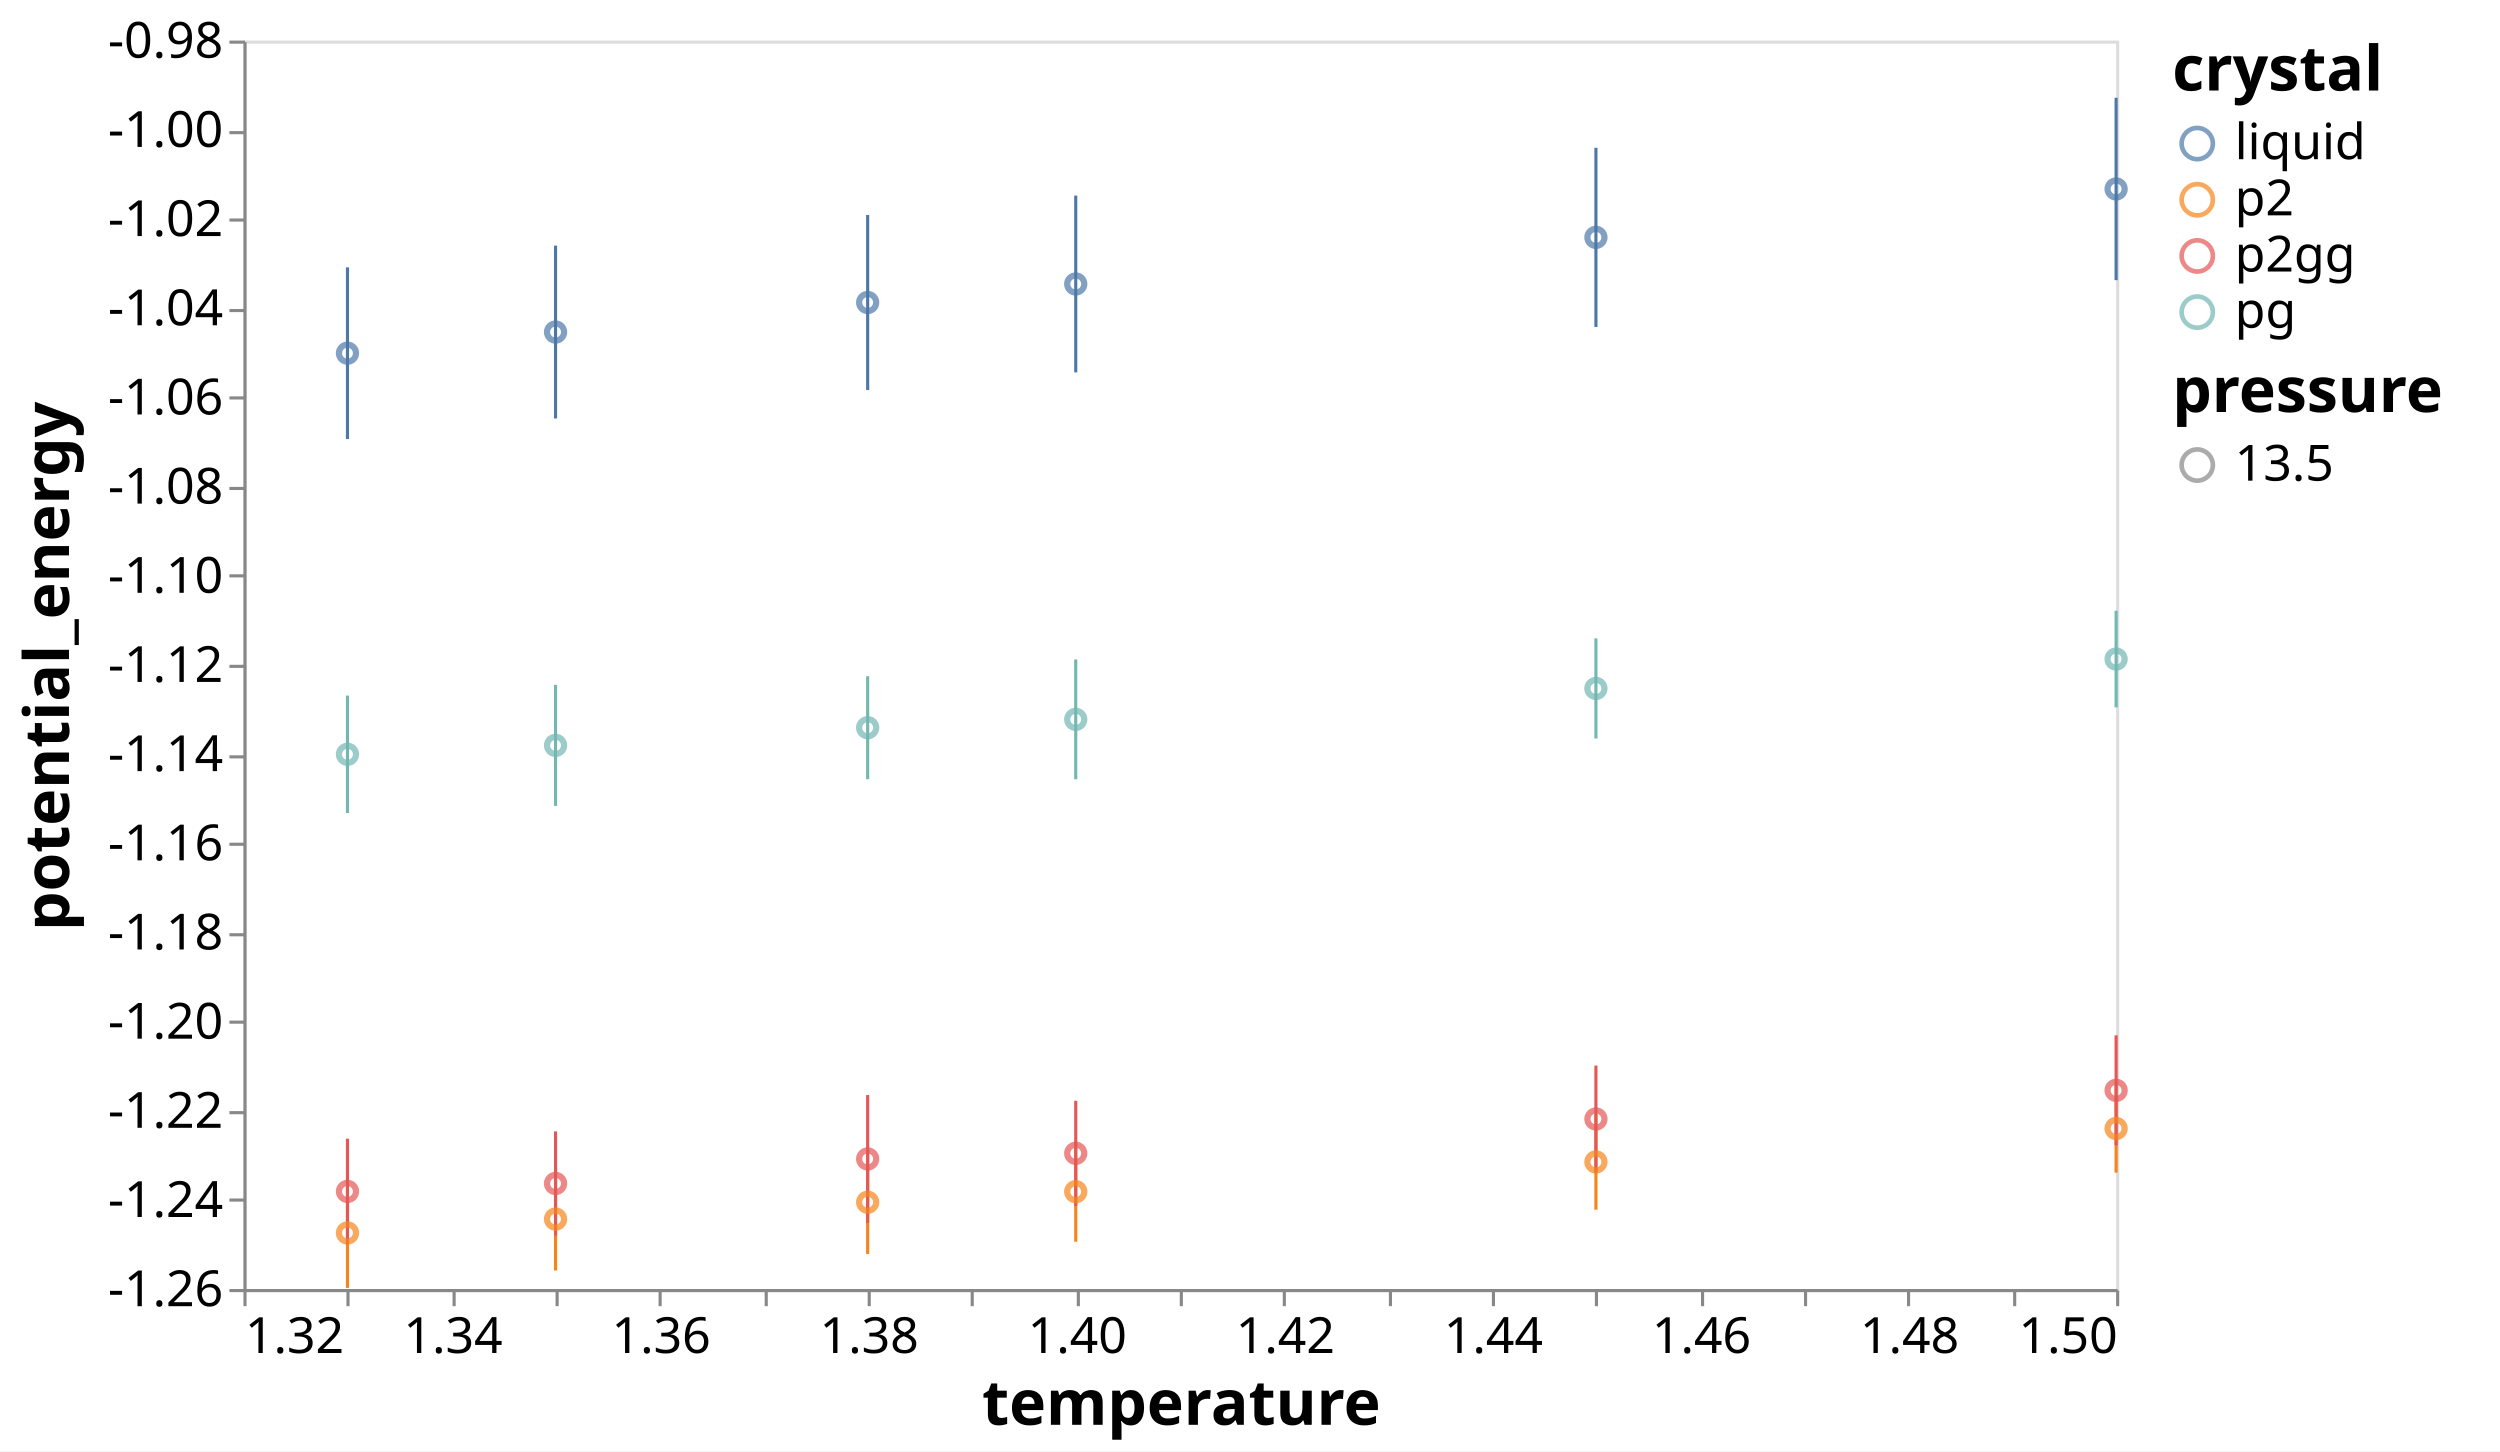
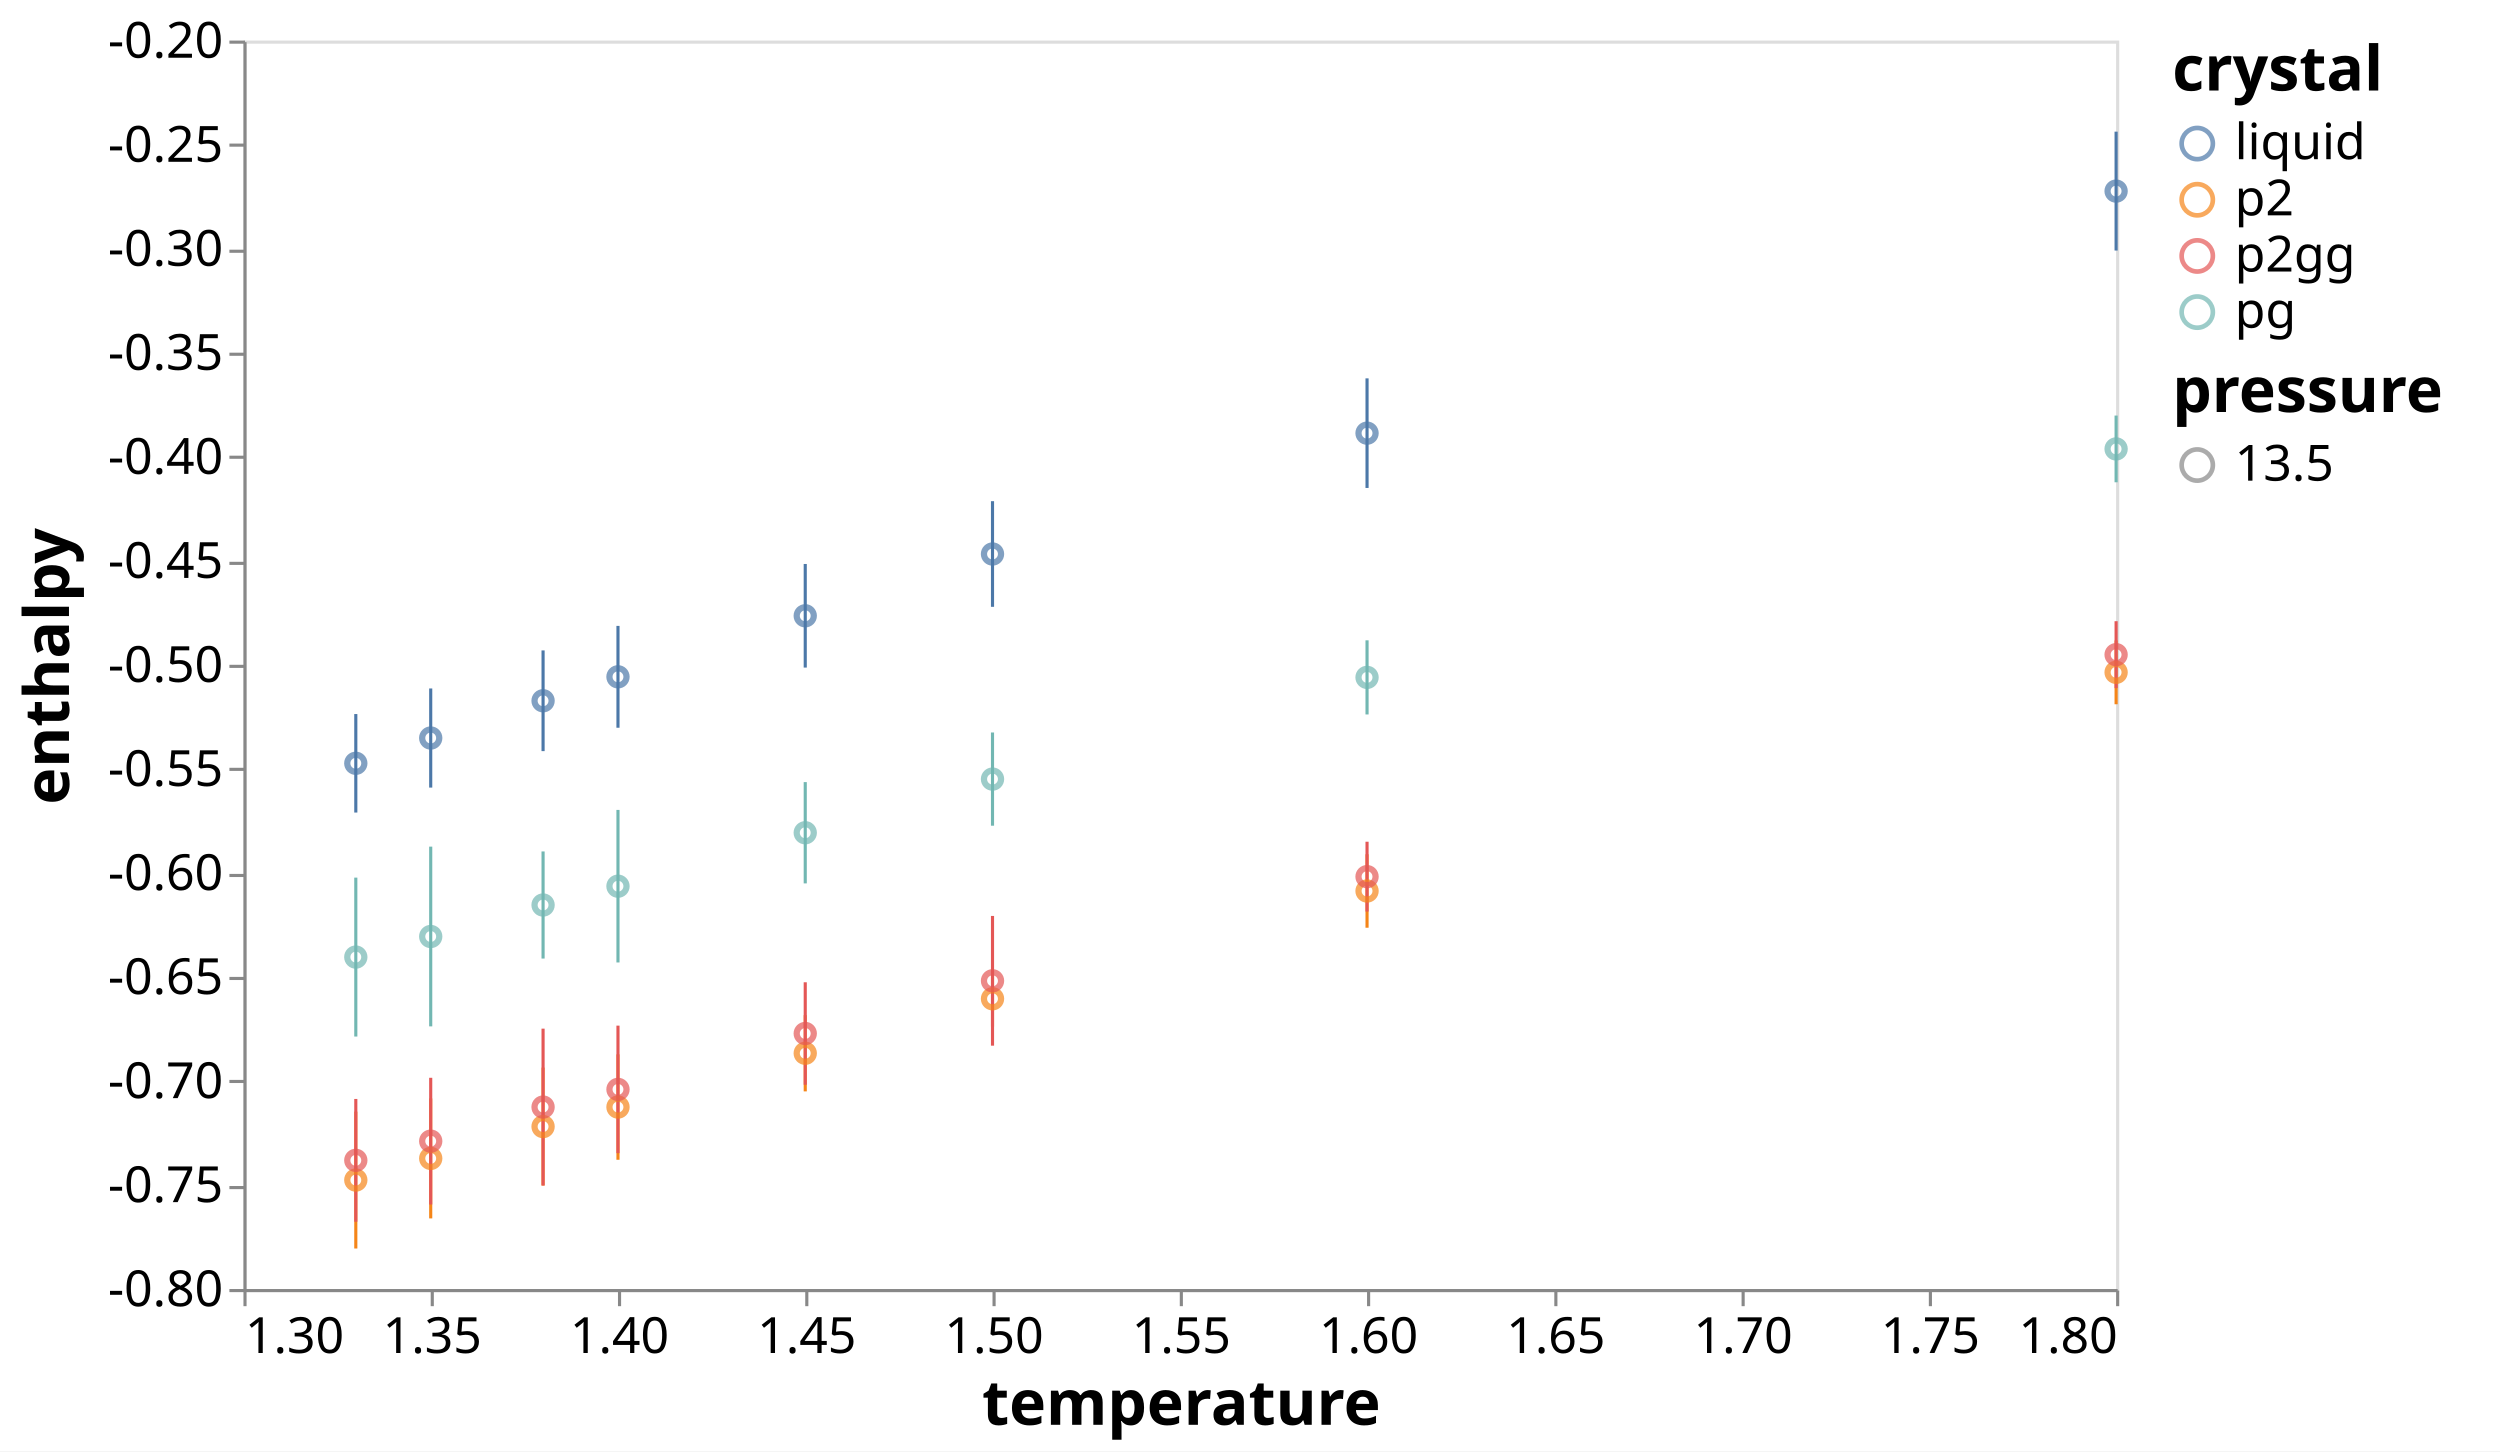
<svg xmlns="http://www.w3.org/2000/svg" class="marks" width="801" height="465" viewBox="0 0 801 465" version="1.1">
  <rect width="801" height="465" style="fill: white;" />
  <g transform="translate(78,13)">
    <g class="mark-group role-frame root">
      <g transform="translate(0,0)">
        <path class="background" d="M0.5,0.5h600v400h-600Z" style="fill: none; stroke: #ddd;" />
        <g>
          <g class="mark-rule role-mark layer_0_layer_0_marks">
-             <line transform="translate(33.33333,127.6637)" x2="0" y2="-55.006" style="fill: none; stroke: #4c78a8;" />
-             <line transform="translate(33.33333,399.6453)" x2="0" y2="-35.223" style="fill: none; stroke: #f58518;" />
-             <line transform="translate(33.33333,385.6361)" x2="0" y2="-33.8" style="fill: none; stroke: #e45756;" />
-             <line transform="translate(33.33333,247.4929)" x2="0" y2="-37.63" style="fill: none; stroke: #72b7b2;" />
-             <line transform="translate(100,121.0738)" x2="0" y2="-55.373" style="fill: none; stroke: #4c78a8;" />
-             <line transform="translate(100,394.0714)" x2="0" y2="-32.955" style="fill: none; stroke: #f58518;" />
-             <line transform="translate(100,382.8692)" x2="0" y2="-33.363" style="fill: none; stroke: #e45756;" />
-             <line transform="translate(100,245.217)" x2="0" y2="-38.791" style="fill: none; stroke: #72b7b2;" />
-             <line transform="translate(200,111.9637)" x2="0" y2="-56.088" style="fill: none; stroke: #4c78a8;" />
-             <line transform="translate(200,388.7515)" x2="0" y2="-33.113" style="fill: none; stroke: #f58518;" />
-             <line transform="translate(200,378.7923)" x2="0" y2="-40.936" style="fill: none; stroke: #e45756;" />
-             <line transform="translate(200,236.6515)" x2="0" y2="-32.998" style="fill: none; stroke: #72b7b2;" />
-             <line transform="translate(266.6667,106.3096)" x2="0" y2="-56.644" style="fill: none; stroke: #4c78a8;" />
-             <line transform="translate(266.6667,384.8343)" x2="0" y2="-32.051" style="fill: none; stroke: #f58518;" />
-             <line transform="translate(266.6667,373.3565)" x2="0" y2="-33.67" style="fill: none; stroke: #e45756;" />
-             <line transform="translate(266.6667,236.684)" x2="0" y2="-38.391" style="fill: none; stroke: #72b7b2;" />
-             <line transform="translate(433.3333,91.7593)" x2="0" y2="-57.408" style="fill: none; stroke: #4c78a8;" />
-             <line transform="translate(433.3333,374.5888)" x2="0" y2="-30.6" style="fill: none; stroke: #f58518;" />
-             <line transform="translate(433.3333,362.64)" x2="0" y2="-34.237" style="fill: none; stroke: #e45756;" />
-             <line transform="translate(433.3333,223.6154)" x2="0" y2="-32.073" style="fill: none; stroke: #72b7b2;" />
-             <line transform="translate(600,76.75695)" x2="0" y2="-58.431" style="fill: none; stroke: #4c78a8;" />
-             <line transform="translate(600,362.7114)" x2="0" y2="-28.296" style="fill: none; stroke: #f58518;" />
-             <line transform="translate(600,353.9679)" x2="0" y2="-35.243" style="fill: none; stroke: #e45756;" />
-             <line transform="translate(600,213.6422)" x2="0" y2="-30.961" style="fill: none; stroke: #72b7b2;" />
+             <line transform="translate(36,247.3388)" x2="0" y2="-31.559" style="fill: none; stroke: #4c78a8;" />
+             <line transform="translate(36,387.0224)" x2="0" y2="-43.867" style="fill: none; stroke: #f58518;" />
+             <line transform="translate(36,378.4452)" x2="0" y2="-39.34" style="fill: none; stroke: #e45756;" />
+             <line transform="translate(36,319.1063)" x2="0" y2="-50.917" style="fill: none; stroke: #72b7b2;" />
+             <line transform="translate(60,239.345)" x2="0" y2="-31.76" style="fill: none; stroke: #4c78a8;" />
+             <line transform="translate(60,377.3768)" x2="0" y2="-38.44" style="fill: none; stroke: #f58518;" />
+             <line transform="translate(60,372.9261)" x2="0" y2="-40.602" style="fill: none; stroke: #e45756;" />
+             <line transform="translate(60,315.8497)" x2="0" y2="-57.588" style="fill: none; stroke: #72b7b2;" />
+             <line transform="translate(96,227.6606)" x2="0" y2="-32.267" style="fill: none; stroke: #4c78a8;" />
+             <line transform="translate(96,366.8542)" x2="0" y2="-37.799" style="fill: none; stroke: #f58518;" />
+             <line transform="translate(96,366.8305)" x2="0" y2="-50.251" style="fill: none; stroke: #e45756;" />
+             <line transform="translate(96,294.1209)" x2="0" y2="-34.316" style="fill: none; stroke: #72b7b2;" />
+             <line transform="translate(120,220.1701)" x2="0" y2="-32.634" style="fill: none; stroke: #4c78a8;" />
+             <line transform="translate(120,358.59)" x2="0" y2="-33.775" style="fill: none; stroke: #f58518;" />
+             <line transform="translate(120,356.4762)" x2="0" y2="-40.863" style="fill: none; stroke: #e45756;" />
+             <line transform="translate(120,295.3756)" x2="0" y2="-48.878" style="fill: none; stroke: #72b7b2;" />
+             <line transform="translate(180,200.8931)" x2="0" y2="-33.195" style="fill: none; stroke: #4c78a8;" />
+             <line transform="translate(180,336.6798)" x2="0" y2="-24.43" style="fill: none; stroke: #f58518;" />
+             <line transform="translate(180,334.5498)" x2="0" y2="-32.828" style="fill: none; stroke: #e45756;" />
+             <line transform="translate(180,270.039)" x2="0" y2="-32.454" style="fill: none; stroke: #72b7b2;" />
+             <line transform="translate(240,181.4269)" x2="0" y2="-33.849" style="fill: none; stroke: #4c78a8;" />
+             <line transform="translate(240,315.9351)" x2="0" y2="-17.859" style="fill: none; stroke: #f58518;" />
+             <line transform="translate(240,322.0327)" x2="0" y2="-41.565" style="fill: none; stroke: #e45756;" />
+             <line transform="translate(240,251.5546)" x2="0" y2="-29.866" style="fill: none; stroke: #72b7b2;" />
+             <line transform="translate(360,143.344)" x2="0" y2="-35.118" style="fill: none; stroke: #4c78a8;" />
+             <line transform="translate(360,284.2459)" x2="0" y2="-23.535" style="fill: none; stroke: #f58518;" />
+             <line transform="translate(360,279.0607)" x2="0" y2="-22.372" style="fill: none; stroke: #e45756;" />
+             <line transform="translate(360,215.9102)" x2="0" y2="-23.753" style="fill: none; stroke: #72b7b2;" />
+             <line transform="translate(600,67.27417)" x2="0" y2="-38.091" style="fill: none; stroke: #4c78a8;" />
+             <line transform="translate(600,212.6421)" x2="0" y2="-20.449" style="fill: none; stroke: #f58518;" />
+             <line transform="translate(600,207.4778)" x2="0" y2="-21.445" style="fill: none; stroke: #e45756;" />
+             <line transform="translate(600,141.5233)" x2="0" y2="-21.377" style="fill: none; stroke: #72b7b2;" />
          </g>
          <g class="mark-symbol role-mark layer_1_marks">
-             <path transform="translate(33.33333,100.1608)" d="M2.739,0A2.739,2.739,0,1,1,-2.739,0A2.739,2.739,0,1,1,2.739,0" style="fill: none; stroke: #4c78a8; stroke-width: 2; opacity: 0.7;" />
-             <path transform="translate(33.33333,382.0341)" d="M2.739,0A2.739,2.739,0,1,1,-2.739,0A2.739,2.739,0,1,1,2.739,0" style="fill: none; stroke: #f58518; stroke-width: 2; opacity: 0.7;" />
-             <path transform="translate(33.33333,368.7359)" d="M2.739,0A2.739,2.739,0,1,1,-2.739,0A2.739,2.739,0,1,1,2.739,0" style="fill: none; stroke: #e45756; stroke-width: 2; opacity: 0.7;" />
-             <path transform="translate(33.33333,228.6778)" d="M2.739,0A2.739,2.739,0,1,1,-2.739,0A2.739,2.739,0,1,1,2.739,0" style="fill: none; stroke: #72b7b2; stroke-width: 2; opacity: 0.7;" />
-             <path transform="translate(100,93.38725)" d="M2.739,0A2.739,2.739,0,1,1,-2.739,0A2.739,2.739,0,1,1,2.739,0" style="fill: none; stroke: #4c78a8; stroke-width: 2; opacity: 0.7;" />
-             <path transform="translate(100,377.5939)" d="M2.739,0A2.739,2.739,0,1,1,-2.739,0A2.739,2.739,0,1,1,2.739,0" style="fill: none; stroke: #f58518; stroke-width: 2; opacity: 0.7;" />
-             <path transform="translate(100,366.188)" d="M2.739,0A2.739,2.739,0,1,1,-2.739,0A2.739,2.739,0,1,1,2.739,0" style="fill: none; stroke: #e45756; stroke-width: 2; opacity: 0.7;" />
-             <path transform="translate(100,225.8216)" d="M2.739,0A2.739,2.739,0,1,1,-2.739,0A2.739,2.739,0,1,1,2.739,0" style="fill: none; stroke: #72b7b2; stroke-width: 2; opacity: 0.7;" />
-             <path transform="translate(200,83.91977)" d="M2.739,0A2.739,2.739,0,1,1,-2.739,0A2.739,2.739,0,1,1,2.739,0" style="fill: none; stroke: #4c78a8; stroke-width: 2; opacity: 0.7;" />
-             <path transform="translate(200,372.1952)" d="M2.739,0A2.739,2.739,0,1,1,-2.739,0A2.739,2.739,0,1,1,2.739,0" style="fill: none; stroke: #f58518; stroke-width: 2; opacity: 0.7;" />
-             <path transform="translate(200,358.3245)" d="M2.739,0A2.739,2.739,0,1,1,-2.739,0A2.739,2.739,0,1,1,2.739,0" style="fill: none; stroke: #e45756; stroke-width: 2; opacity: 0.7;" />
-             <path transform="translate(200,220.1527)" d="M2.739,0A2.739,2.739,0,1,1,-2.739,0A2.739,2.739,0,1,1,2.739,0" style="fill: none; stroke: #72b7b2; stroke-width: 2; opacity: 0.7;" />
-             <path transform="translate(266.6667,77.98745)" d="M2.739,0A2.739,2.739,0,1,1,-2.739,0A2.739,2.739,0,1,1,2.739,0" style="fill: none; stroke: #4c78a8; stroke-width: 2; opacity: 0.7;" />
-             <path transform="translate(266.6667,368.8089)" d="M2.739,0A2.739,2.739,0,1,1,-2.739,0A2.739,2.739,0,1,1,2.739,0" style="fill: none; stroke: #f58518; stroke-width: 2; opacity: 0.7;" />
-             <path transform="translate(266.6667,356.5215)" d="M2.739,0A2.739,2.739,0,1,1,-2.739,0A2.739,2.739,0,1,1,2.739,0" style="fill: none; stroke: #e45756; stroke-width: 2; opacity: 0.7;" />
-             <path transform="translate(266.6667,217.4883)" d="M2.739,0A2.739,2.739,0,1,1,-2.739,0A2.739,2.739,0,1,1,2.739,0" style="fill: none; stroke: #72b7b2; stroke-width: 2; opacity: 0.7;" />
-             <path transform="translate(433.3333,63.05519)" d="M2.739,0A2.739,2.739,0,1,1,-2.739,0A2.739,2.739,0,1,1,2.739,0" style="fill: none; stroke: #4c78a8; stroke-width: 2; opacity: 0.7;" />
-             <path transform="translate(433.3333,359.2887)" d="M2.739,0A2.739,2.739,0,1,1,-2.739,0A2.739,2.739,0,1,1,2.739,0" style="fill: none; stroke: #f58518; stroke-width: 2; opacity: 0.7;" />
-             <path transform="translate(433.3333,345.5216)" d="M2.739,0A2.739,2.739,0,1,1,-2.739,0A2.739,2.739,0,1,1,2.739,0" style="fill: none; stroke: #e45756; stroke-width: 2; opacity: 0.7;" />
-             <path transform="translate(433.3333,207.5787)" d="M2.739,0A2.739,2.739,0,1,1,-2.739,0A2.739,2.739,0,1,1,2.739,0" style="fill: none; stroke: #72b7b2; stroke-width: 2; opacity: 0.7;" />
-             <path transform="translate(600,47.54124)" d="M2.739,0A2.739,2.739,0,1,1,-2.739,0A2.739,2.739,0,1,1,2.739,0" style="fill: none; stroke: #4c78a8; stroke-width: 2; opacity: 0.7;" />
-             <path transform="translate(600,348.5633)" d="M2.739,0A2.739,2.739,0,1,1,-2.739,0A2.739,2.739,0,1,1,2.739,0" style="fill: none; stroke: #f58518; stroke-width: 2; opacity: 0.7;" />
-             <path transform="translate(600,336.3464)" d="M2.739,0A2.739,2.739,0,1,1,-2.739,0A2.739,2.739,0,1,1,2.739,0" style="fill: none; stroke: #e45756; stroke-width: 2; opacity: 0.7;" />
-             <path transform="translate(600,198.1615)" d="M2.739,0A2.739,2.739,0,1,1,-2.739,0A2.739,2.739,0,1,1,2.739,0" style="fill: none; stroke: #72b7b2; stroke-width: 2; opacity: 0.7;" />
+             <path transform="translate(36,231.5595)" d="M2.739,0A2.739,2.739,0,1,1,-2.739,0A2.739,2.739,0,1,1,2.739,0" style="fill: none; stroke: #4c78a8; stroke-width: 2; opacity: 0.7;" />
+             <path transform="translate(36,365.089)" d="M2.739,0A2.739,2.739,0,1,1,-2.739,0A2.739,2.739,0,1,1,2.739,0" style="fill: none; stroke: #f58518; stroke-width: 2; opacity: 0.7;" />
+             <path transform="translate(36,358.775)" d="M2.739,0A2.739,2.739,0,1,1,-2.739,0A2.739,2.739,0,1,1,2.739,0" style="fill: none; stroke: #e45756; stroke-width: 2; opacity: 0.7;" />
+             <path transform="translate(36,293.648)" d="M2.739,0A2.739,2.739,0,1,1,-2.739,0A2.739,2.739,0,1,1,2.739,0" style="fill: none; stroke: #72b7b2; stroke-width: 2; opacity: 0.7;" />
+             <path transform="translate(60,223.465)" d="M2.739,0A2.739,2.739,0,1,1,-2.739,0A2.739,2.739,0,1,1,2.739,0" style="fill: none; stroke: #4c78a8; stroke-width: 2; opacity: 0.7;" />
+             <path transform="translate(60,358.157)" d="M2.739,0A2.739,2.739,0,1,1,-2.739,0A2.739,2.739,0,1,1,2.739,0" style="fill: none; stroke: #f58518; stroke-width: 2; opacity: 0.7;" />
+             <path transform="translate(60,352.625)" d="M2.739,0A2.739,2.739,0,1,1,-2.739,0A2.739,2.739,0,1,1,2.739,0" style="fill: none; stroke: #e45756; stroke-width: 2; opacity: 0.7;" />
+             <path transform="translate(60,287.0556)" d="M2.739,0A2.739,2.739,0,1,1,-2.739,0A2.739,2.739,0,1,1,2.739,0" style="fill: none; stroke: #72b7b2; stroke-width: 2; opacity: 0.7;" />
+             <path transform="translate(96,211.527)" d="M2.739,0A2.739,2.739,0,1,1,-2.739,0A2.739,2.739,0,1,1,2.739,0" style="fill: none; stroke: #4c78a8; stroke-width: 2; opacity: 0.7;" />
+             <path transform="translate(96,347.9549)" d="M2.739,0A2.739,2.739,0,1,1,-2.739,0A2.739,2.739,0,1,1,2.739,0" style="fill: none; stroke: #f58518; stroke-width: 2; opacity: 0.7;" />
+             <path transform="translate(96,341.705)" d="M2.739,0A2.739,2.739,0,1,1,-2.739,0A2.739,2.739,0,1,1,2.739,0" style="fill: none; stroke: #e45756; stroke-width: 2; opacity: 0.7;" />
+             <path transform="translate(96,276.963)" d="M2.739,0A2.739,2.739,0,1,1,-2.739,0A2.739,2.739,0,1,1,2.739,0" style="fill: none; stroke: #72b7b2; stroke-width: 2; opacity: 0.7;" />
+             <path transform="translate(120,203.8531)" d="M2.739,0A2.739,2.739,0,1,1,-2.739,0A2.739,2.739,0,1,1,2.739,0" style="fill: none; stroke: #4c78a8; stroke-width: 2; opacity: 0.7;" />
+             <path transform="translate(120,341.7024)" d="M2.739,0A2.739,2.739,0,1,1,-2.739,0A2.739,2.739,0,1,1,2.739,0" style="fill: none; stroke: #f58518; stroke-width: 2; opacity: 0.7;" />
+             <path transform="translate(120,336.0447)" d="M2.739,0A2.739,2.739,0,1,1,-2.739,0A2.739,2.739,0,1,1,2.739,0" style="fill: none; stroke: #e45756; stroke-width: 2; opacity: 0.7;" />
+             <path transform="translate(120,270.9366)" d="M2.739,0A2.739,2.739,0,1,1,-2.739,0A2.739,2.739,0,1,1,2.739,0" style="fill: none; stroke: #72b7b2; stroke-width: 2; opacity: 0.7;" />
+             <path transform="translate(180,184.2955)" d="M2.739,0A2.739,2.739,0,1,1,-2.739,0A2.739,2.739,0,1,1,2.739,0" style="fill: none; stroke: #4c78a8; stroke-width: 2; opacity: 0.7;" />
+             <path transform="translate(180,324.4647)" d="M2.739,0A2.739,2.739,0,1,1,-2.739,0A2.739,2.739,0,1,1,2.739,0" style="fill: none; stroke: #f58518; stroke-width: 2; opacity: 0.7;" />
+             <path transform="translate(180,318.1356)" d="M2.739,0A2.739,2.739,0,1,1,-2.739,0A2.739,2.739,0,1,1,2.739,0" style="fill: none; stroke: #e45756; stroke-width: 2; opacity: 0.7;" />
+             <path transform="translate(180,253.8121)" d="M2.739,0A2.739,2.739,0,1,1,-2.739,0A2.739,2.739,0,1,1,2.739,0" style="fill: none; stroke: #72b7b2; stroke-width: 2; opacity: 0.7;" />
+             <path transform="translate(240,164.5024)" d="M2.739,0A2.739,2.739,0,1,1,-2.739,0A2.739,2.739,0,1,1,2.739,0" style="fill: none; stroke: #4c78a8; stroke-width: 2; opacity: 0.7;" />
+             <path transform="translate(240,307.0054)" d="M2.739,0A2.739,2.739,0,1,1,-2.739,0A2.739,2.739,0,1,1,2.739,0" style="fill: none; stroke: #f58518; stroke-width: 2; opacity: 0.7;" />
+             <path transform="translate(240,301.2503)" d="M2.739,0A2.739,2.739,0,1,1,-2.739,0A2.739,2.739,0,1,1,2.739,0" style="fill: none; stroke: #e45756; stroke-width: 2; opacity: 0.7;" />
+             <path transform="translate(240,236.6217)" d="M2.739,0A2.739,2.739,0,1,1,-2.739,0A2.739,2.739,0,1,1,2.739,0" style="fill: none; stroke: #72b7b2; stroke-width: 2; opacity: 0.7;" />
+             <path transform="translate(360,125.7851)" d="M2.739,0A2.739,2.739,0,1,1,-2.739,0A2.739,2.739,0,1,1,2.739,0" style="fill: none; stroke: #4c78a8; stroke-width: 2; opacity: 0.7;" />
+             <path transform="translate(360,272.4781)" d="M2.739,0A2.739,2.739,0,1,1,-2.739,0A2.739,2.739,0,1,1,2.739,0" style="fill: none; stroke: #f58518; stroke-width: 2; opacity: 0.7;" />
+             <path transform="translate(360,267.8748)" d="M2.739,0A2.739,2.739,0,1,1,-2.739,0A2.739,2.739,0,1,1,2.739,0" style="fill: none; stroke: #e45756; stroke-width: 2; opacity: 0.7;" />
+             <path transform="translate(360,204.0336)" d="M2.739,0A2.739,2.739,0,1,1,-2.739,0A2.739,2.739,0,1,1,2.739,0" style="fill: none; stroke: #72b7b2; stroke-width: 2; opacity: 0.7;" />
+             <path transform="translate(600,48.22881)" d="M2.739,0A2.739,2.739,0,1,1,-2.739,0A2.739,2.739,0,1,1,2.739,0" style="fill: none; stroke: #4c78a8; stroke-width: 2; opacity: 0.7;" />
+             <path transform="translate(600,202.4176)" d="M2.739,0A2.739,2.739,0,1,1,-2.739,0A2.739,2.739,0,1,1,2.739,0" style="fill: none; stroke: #f58518; stroke-width: 2; opacity: 0.7;" />
+             <path transform="translate(600,196.7554)" d="M2.739,0A2.739,2.739,0,1,1,-2.739,0A2.739,2.739,0,1,1,2.739,0" style="fill: none; stroke: #e45756; stroke-width: 2; opacity: 0.7;" />
+             <path transform="translate(600,130.8348)" d="M2.739,0A2.739,2.739,0,1,1,-2.739,0A2.739,2.739,0,1,1,2.739,0" style="fill: none; stroke: #72b7b2; stroke-width: 2; opacity: 0.7;" />
          </g>
          <g class="mark-group role-legend">
            <g transform="translate(618,0)">
              <path class="background" d="M0,0h77v95h-77Z" style="pointer-events: none; fill: none;" />
              <g>
                <g class="mark-group role-legend-entry">
                  <g transform="translate(0,25)">
                    <path class="background" d="M0,0h0v0h0Z" style="pointer-events: none; fill: none;" />
                    <g>
                      <g class="mark-group role-scope">
                        <g transform="translate(0,0)">
                          <path class="background" d="M0,0h63.783v16h-63.783Z" style="pointer-events: none; fill: none; opacity: 1;" />
                          <g>
                            <g class="mark-symbol role-legend-symbol" style="pointer-events: none;">
                              <path transform="translate(8,8)" d="M5,0A5,5,0,1,1,-5,0A5,5,0,1,1,5,0" style="fill: none; stroke: #4c78a8; stroke-width: 1.5; opacity: 0.7;" />
                            </g>
                            <g class="mark-text role-legend-label" style="pointer-events: none;">
                              <text text-anchor="start" transform="translate(20,13)" style="font-family: sans-serif; font-size: 16px; fill: #000; opacity: 1;">liquid</text>
                            </g>
                          </g>
                          <path class="foreground" d="" style="pointer-events: none; display: none; fill: none;" />
                        </g>
                        <g transform="translate(0,18)">
                          <path class="background" d="M0,0h63.783v16h-63.783Z" style="pointer-events: none; fill: none; opacity: 1;" />
                          <g>
                            <g class="mark-symbol role-legend-symbol" style="pointer-events: none;">
                              <path transform="translate(8,8)" d="M5,0A5,5,0,1,1,-5,0A5,5,0,1,1,5,0" style="fill: none; stroke: #f58518; stroke-width: 1.5; opacity: 0.7;" />
                            </g>
                            <g class="mark-text role-legend-label" style="pointer-events: none;">
                              <text text-anchor="start" transform="translate(20,13)" style="font-family: sans-serif; font-size: 16px; fill: #000; opacity: 1;">p2</text>
                            </g>
                          </g>
                          <path class="foreground" d="" style="pointer-events: none; display: none; fill: none;" />
                        </g>
                        <g transform="translate(0,36)">
                          <path class="background" d="M0,0h63.783v16h-63.783Z" style="pointer-events: none; fill: none; opacity: 1;" />
                          <g>
                            <g class="mark-symbol role-legend-symbol" style="pointer-events: none;">
                              <path transform="translate(8,8)" d="M5,0A5,5,0,1,1,-5,0A5,5,0,1,1,5,0" style="fill: none; stroke: #e45756; stroke-width: 1.5; opacity: 0.7;" />
                            </g>
                            <g class="mark-text role-legend-label" style="pointer-events: none;">
                              <text text-anchor="start" transform="translate(20,13)" style="font-family: sans-serif; font-size: 16px; fill: #000; opacity: 1;">p2gg</text>
                            </g>
                          </g>
                          <path class="foreground" d="" style="pointer-events: none; display: none; fill: none;" />
                        </g>
                        <g transform="translate(0,54)">
                          <path class="background" d="M0,0h63.783v16h-63.783Z" style="pointer-events: none; fill: none; opacity: 1;" />
                          <g>
                            <g class="mark-symbol role-legend-symbol" style="pointer-events: none;">
                              <path transform="translate(8,8)" d="M5,0A5,5,0,1,1,-5,0A5,5,0,1,1,5,0" style="fill: none; stroke: #72b7b2; stroke-width: 1.5; opacity: 0.7;" />
                            </g>
                            <g class="mark-text role-legend-label" style="pointer-events: none;">
                              <text text-anchor="start" transform="translate(20,13)" style="font-family: sans-serif; font-size: 16px; fill: #000; opacity: 1;">pg</text>
                            </g>
                          </g>
                          <path class="foreground" d="" style="pointer-events: none; display: none; fill: none;" />
                        </g>
                      </g>
                    </g>
                    <path class="foreground" d="" style="pointer-events: none; display: none; fill: none;" />
                  </g>
                </g>
                <g class="mark-text role-legend-title" style="pointer-events: none;">
                  <text text-anchor="start" transform="translate(0,16)" style="font-family: sans-serif; font-size: 20px; font-weight: bold; fill: #000; opacity: 1;">crystal</text>
                </g>
              </g>
              <path class="foreground" d="" style="pointer-events: none; display: none; fill: none;" />
            </g>
          </g>
          <g class="mark-group role-legend">
            <g transform="translate(618,103)">
              <path class="background" d="M0,0h100v41h-100Z" style="pointer-events: none; fill: none;" />
              <g>
                <g class="mark-group role-legend-entry">
                  <g transform="translate(0,25)">
                    <path class="background" d="M0,0h0v0h0Z" style="pointer-events: none; fill: none;" />
                    <g>
                      <g class="mark-group role-scope">
                        <g transform="translate(0,0)">
                          <path class="background" d="M0,0h55.633v16h-55.633Z" style="pointer-events: none; fill: none; opacity: 1;" />
                          <g>
                            <g class="mark-symbol role-legend-symbol" style="pointer-events: none;">
                              <path transform="translate(8,8)" d="M5,0A5,5,0,1,1,-5,0A5,5,0,1,1,5,0" style="fill: none; stroke: #888; stroke-width: 1.5; opacity: 0.7;" />
                            </g>
                            <g class="mark-text role-legend-label" style="pointer-events: none;">
                              <text text-anchor="start" transform="translate(20,13)" style="font-family: sans-serif; font-size: 16px; fill: #000; opacity: 1;">13.5</text>
                            </g>
                          </g>
                          <path class="foreground" d="" style="pointer-events: none; display: none; fill: none;" />
                        </g>
                      </g>
                    </g>
                    <path class="foreground" d="" style="pointer-events: none; display: none; fill: none;" />
                  </g>
                </g>
                <g class="mark-text role-legend-title" style="pointer-events: none;">
                  <text text-anchor="start" transform="translate(0,16)" style="font-family: sans-serif; font-size: 20px; font-weight: bold; fill: #000; opacity: 1;">pressure</text>
                </g>
              </g>
              <path class="foreground" d="" style="pointer-events: none; display: none; fill: none;" />
            </g>
          </g>
          <g class="mark-group role-axis">
            <g transform="translate(0.5,400.5)">
              <path class="background" d="M0,0h0v0h0Z" style="pointer-events: none; fill: none;" />
              <g>
                <g class="mark-rule role-axis-tick" style="pointer-events: none;">
                  <line transform="translate(0,0)" x2="0" y2="5" style="fill: none; stroke: #888; stroke-width: 1; opacity: 1;" />
-                   <line transform="translate(33,0)" x2="0" y2="5" style="fill: none; stroke: #888; stroke-width: 1; opacity: 1;" />
-                   <line transform="translate(67,0)" x2="0" y2="5" style="fill: none; stroke: #888; stroke-width: 1; opacity: 1;" />
-                   <line transform="translate(100,0)" x2="0" y2="5" style="fill: none; stroke: #888; stroke-width: 1; opacity: 1;" />
-                   <line transform="translate(133,0)" x2="0" y2="5" style="fill: none; stroke: #888; stroke-width: 1; opacity: 1;" />
-                   <line transform="translate(167,0)" x2="0" y2="5" style="fill: none; stroke: #888; stroke-width: 1; opacity: 1;" />
-                   <line transform="translate(200,0)" x2="0" y2="5" style="fill: none; stroke: #888; stroke-width: 1; opacity: 1;" />
-                   <line transform="translate(233,0)" x2="0" y2="5" style="fill: none; stroke: #888; stroke-width: 1; opacity: 1;" />
-                   <line transform="translate(267,0)" x2="0" y2="5" style="fill: none; stroke: #888; stroke-width: 1; opacity: 1;" />
+                   <line transform="translate(60,0)" x2="0" y2="5" style="fill: none; stroke: #888; stroke-width: 1; opacity: 1;" />
+                   <line transform="translate(120,0)" x2="0" y2="5" style="fill: none; stroke: #888; stroke-width: 1; opacity: 1;" />
+                   <line transform="translate(180,0)" x2="0" y2="5" style="fill: none; stroke: #888; stroke-width: 1; opacity: 1;" />
+                   <line transform="translate(240,0)" x2="0" y2="5" style="fill: none; stroke: #888; stroke-width: 1; opacity: 1;" />
                  <line transform="translate(300,0)" x2="0" y2="5" style="fill: none; stroke: #888; stroke-width: 1; opacity: 1;" />
-                   <line transform="translate(333,0)" x2="0" y2="5" style="fill: none; stroke: #888; stroke-width: 1; opacity: 1;" />
-                   <line transform="translate(367,0)" x2="0" y2="5" style="fill: none; stroke: #888; stroke-width: 1; opacity: 1;" />
-                   <line transform="translate(400,0)" x2="0" y2="5" style="fill: none; stroke: #888; stroke-width: 1; opacity: 1;" />
-                   <line transform="translate(433,0)" x2="0" y2="5" style="fill: none; stroke: #888; stroke-width: 1; opacity: 1;" />
-                   <line transform="translate(467,0)" x2="0" y2="5" style="fill: none; stroke: #888; stroke-width: 1; opacity: 1;" />
-                   <line transform="translate(500,0)" x2="0" y2="5" style="fill: none; stroke: #888; stroke-width: 1; opacity: 1;" />
-                   <line transform="translate(533,0)" x2="0" y2="5" style="fill: none; stroke: #888; stroke-width: 1; opacity: 1;" />
-                   <line transform="translate(567,0)" x2="0" y2="5" style="fill: none; stroke: #888; stroke-width: 1; opacity: 1;" />
+                   <line transform="translate(360,0)" x2="0" y2="5" style="fill: none; stroke: #888; stroke-width: 1; opacity: 1;" />
+                   <line transform="translate(420,0)" x2="0" y2="5" style="fill: none; stroke: #888; stroke-width: 1; opacity: 1;" />
+                   <line transform="translate(480,0)" x2="0" y2="5" style="fill: none; stroke: #888; stroke-width: 1; opacity: 1;" />
+                   <line transform="translate(540,0)" x2="0" y2="5" style="fill: none; stroke: #888; stroke-width: 1; opacity: 1;" />
                  <line transform="translate(600,0)" x2="0" y2="5" style="fill: none; stroke: #888; stroke-width: 1; opacity: 1;" />
                </g>
                <g class="mark-text role-axis-label" style="pointer-events: none;">
-                   <text text-anchor="start" transform="translate(0,20)" style="font-family: sans-serif; font-size: 16px; fill: #000; opacity: 1;">1.32</text>
-                   <text text-anchor="middle" transform="translate(33.33333,20)" style="font-family: sans-serif; font-size: 16px; fill: #000; opacity: 0;">1.33</text>
-                   <text text-anchor="middle" transform="translate(66.66667,20)" style="font-family: sans-serif; font-size: 16px; fill: #000; opacity: 1;">1.34</text>
-                   <text text-anchor="middle" transform="translate(100,20)" style="font-family: sans-serif; font-size: 16px; fill: #000; opacity: 0;">1.35</text>
-                   <text text-anchor="middle" transform="translate(133.3333,20)" style="font-family: sans-serif; font-size: 16px; fill: #000; opacity: 1;">1.36</text>
-                   <text text-anchor="middle" transform="translate(166.6667,20)" style="font-family: sans-serif; font-size: 16px; fill: #000; opacity: 0;">1.37</text>
-                   <text text-anchor="middle" transform="translate(200,20)" style="font-family: sans-serif; font-size: 16px; fill: #000; opacity: 1;">1.38</text>
-                   <text text-anchor="middle" transform="translate(233.3333,20)" style="font-family: sans-serif; font-size: 16px; fill: #000; opacity: 0;">1.39</text>
-                   <text text-anchor="middle" transform="translate(266.6667,20)" style="font-family: sans-serif; font-size: 16px; fill: #000; opacity: 1;">1.40</text>
-                   <text text-anchor="middle" transform="translate(300,20)" style="font-family: sans-serif; font-size: 16px; fill: #000; opacity: 0;">1.41</text>
-                   <text text-anchor="middle" transform="translate(333.3333,20)" style="font-family: sans-serif; font-size: 16px; fill: #000; opacity: 1;">1.42</text>
-                   <text text-anchor="middle" transform="translate(366.6667,20)" style="font-family: sans-serif; font-size: 16px; fill: #000; opacity: 0;">1.43</text>
-                   <text text-anchor="middle" transform="translate(400,20)" style="font-family: sans-serif; font-size: 16px; fill: #000; opacity: 1;">1.44</text>
-                   <text text-anchor="middle" transform="translate(433.3333,20)" style="font-family: sans-serif; font-size: 16px; fill: #000; opacity: 0;">1.45</text>
-                   <text text-anchor="middle" transform="translate(466.6667,20)" style="font-family: sans-serif; font-size: 16px; fill: #000; opacity: 1;">1.46</text>
-                   <text text-anchor="middle" transform="translate(500,20)" style="font-family: sans-serif; font-size: 16px; fill: #000; opacity: 0;">1.47</text>
-                   <text text-anchor="middle" transform="translate(533.3333,20)" style="font-family: sans-serif; font-size: 16px; fill: #000; opacity: 1;">1.48</text>
-                   <text text-anchor="middle" transform="translate(566.6667,20)" style="font-family: sans-serif; font-size: 16px; fill: #000; opacity: 0;">1.49</text>
-                   <text text-anchor="end" transform="translate(600,20)" style="font-family: sans-serif; font-size: 16px; fill: #000; opacity: 1;">1.50</text>
+                   <text text-anchor="start" transform="translate(0,20)" style="font-family: sans-serif; font-size: 16px; fill: #000; opacity: 1;">1.30</text>
+                   <text text-anchor="middle" transform="translate(60,20)" style="font-family: sans-serif; font-size: 16px; fill: #000; opacity: 1;">1.35</text>
+                   <text text-anchor="middle" transform="translate(120,20)" style="font-family: sans-serif; font-size: 16px; fill: #000; opacity: 1;">1.40</text>
+                   <text text-anchor="middle" transform="translate(180,20)" style="font-family: sans-serif; font-size: 16px; fill: #000; opacity: 1;">1.45</text>
+                   <text text-anchor="middle" transform="translate(240,20)" style="font-family: sans-serif; font-size: 16px; fill: #000; opacity: 1;">1.50</text>
+                   <text text-anchor="middle" transform="translate(300,20)" style="font-family: sans-serif; font-size: 16px; fill: #000; opacity: 1;">1.55</text>
+                   <text text-anchor="middle" transform="translate(360,20)" style="font-family: sans-serif; font-size: 16px; fill: #000; opacity: 1;">1.60</text>
+                   <text text-anchor="middle" transform="translate(420,20)" style="font-family: sans-serif; font-size: 16px; fill: #000; opacity: 1;">1.65</text>
+                   <text text-anchor="middle" transform="translate(480,20)" style="font-family: sans-serif; font-size: 16px; fill: #000; opacity: 1;">1.70</text>
+                   <text text-anchor="middle" transform="translate(540,20)" style="font-family: sans-serif; font-size: 16px; fill: #000; opacity: 1;">1.75</text>
+                   <text text-anchor="end" transform="translate(600,20)" style="font-family: sans-serif; font-size: 16px; fill: #000; opacity: 1;">1.80</text>
                </g>
                <g class="mark-rule role-axis-domain" style="pointer-events: none;">
                  <line transform="translate(0,0)" x2="600" y2="0" style="fill: none; stroke: #888; stroke-width: 1; opacity: 1;" />
                </g>
                <g class="mark-text role-axis-title" style="pointer-events: none;">
                  <text text-anchor="middle" transform="translate(300,43)" style="font-family: sans-serif; font-size: 20px; font-weight: bold; fill: #000; opacity: 1;">temperature</text>
                </g>
              </g>
              <path class="foreground" d="" style="pointer-events: none; display: none; fill: none;" />
            </g>
          </g>
          <g class="mark-group role-axis">
            <g transform="translate(0.5,0.5)">
              <path class="background" d="M0,0h0v0h0Z" style="pointer-events: none; fill: none;" />
              <g>
                <g class="mark-rule role-axis-tick" style="pointer-events: none;">
                  <line transform="translate(0,400)" x2="-5" y2="0" style="fill: none; stroke: #888; stroke-width: 1; opacity: 1;" />
-                   <line transform="translate(0,371)" x2="-5" y2="0" style="fill: none; stroke: #888; stroke-width: 1; opacity: 1;" />
-                   <line transform="translate(0,343)" x2="-5" y2="0" style="fill: none; stroke: #888; stroke-width: 1; opacity: 1;" />
-                   <line transform="translate(0,314)" x2="-5" y2="0" style="fill: none; stroke: #888; stroke-width: 1; opacity: 1;" />
-                   <line transform="translate(0,286)" x2="-5" y2="0" style="fill: none; stroke: #888; stroke-width: 1; opacity: 1;" />
-                   <line transform="translate(0,257)" x2="-5" y2="0" style="fill: none; stroke: #888; stroke-width: 1; opacity: 1;" />
-                   <line transform="translate(0,229)" x2="-5" y2="0" style="fill: none; stroke: #888; stroke-width: 1; opacity: 1;" />
+                   <line transform="translate(0,367)" x2="-5" y2="0" style="fill: none; stroke: #888; stroke-width: 1; opacity: 1;" />
+                   <line transform="translate(0,333)" x2="-5" y2="0" style="fill: none; stroke: #888; stroke-width: 1; opacity: 1;" />
+                   <line transform="translate(0,300)" x2="-5" y2="0" style="fill: none; stroke: #888; stroke-width: 1; opacity: 1;" />
+                   <line transform="translate(0,267)" x2="-5" y2="0" style="fill: none; stroke: #888; stroke-width: 1; opacity: 1;" />
+                   <line transform="translate(0,233)" x2="-5" y2="0" style="fill: none; stroke: #888; stroke-width: 1; opacity: 1;" />
                  <line transform="translate(0,200)" x2="-5" y2="0" style="fill: none; stroke: #888; stroke-width: 1; opacity: 1;" />
-                   <line transform="translate(0,171)" x2="-5" y2="0" style="fill: none; stroke: #888; stroke-width: 1; opacity: 1;" />
-                   <line transform="translate(0,143)" x2="-5" y2="0" style="fill: none; stroke: #888; stroke-width: 1; opacity: 1;" />
-                   <line transform="translate(0,114)" x2="-5" y2="0" style="fill: none; stroke: #888; stroke-width: 1; opacity: 1;" />
-                   <line transform="translate(0,86)" x2="-5" y2="0" style="fill: none; stroke: #888; stroke-width: 1; opacity: 1;" />
-                   <line transform="translate(0,57)" x2="-5" y2="0" style="fill: none; stroke: #888; stroke-width: 1; opacity: 1;" />
-                   <line transform="translate(0,29)" x2="-5" y2="0" style="fill: none; stroke: #888; stroke-width: 1; opacity: 1;" />
+                   <line transform="translate(0,167)" x2="-5" y2="0" style="fill: none; stroke: #888; stroke-width: 1; opacity: 1;" />
+                   <line transform="translate(0,133)" x2="-5" y2="0" style="fill: none; stroke: #888; stroke-width: 1; opacity: 1;" />
+                   <line transform="translate(0,100)" x2="-5" y2="0" style="fill: none; stroke: #888; stroke-width: 1; opacity: 1;" />
+                   <line transform="translate(0,67)" x2="-5" y2="0" style="fill: none; stroke: #888; stroke-width: 1; opacity: 1;" />
+                   <line transform="translate(0,33)" x2="-5" y2="0" style="fill: none; stroke: #888; stroke-width: 1; opacity: 1;" />
                  <line transform="translate(0,0)" x2="-5" y2="0" style="fill: none; stroke: #888; stroke-width: 1; opacity: 1;" />
                </g>
                <g class="mark-text role-axis-label" style="pointer-events: none;">
-                   <text text-anchor="end" transform="translate(-7,405)" style="font-family: sans-serif; font-size: 16px; fill: #000; opacity: 1;">-1.26</text>
-                   <text text-anchor="end" transform="translate(-7,376.4286)" style="font-family: sans-serif; font-size: 16px; fill: #000; opacity: 1;">-1.24</text>
-                   <text text-anchor="end" transform="translate(-7,347.8571)" style="font-family: sans-serif; font-size: 16px; fill: #000; opacity: 1;">-1.22</text>
-                   <text text-anchor="end" transform="translate(-7,319.2857)" style="font-family: sans-serif; font-size: 16px; fill: #000; opacity: 1;">-1.20</text>
-                   <text text-anchor="end" transform="translate(-7,290.7143)" style="font-family: sans-serif; font-size: 16px; fill: #000; opacity: 1;">-1.18</text>
-                   <text text-anchor="end" transform="translate(-7,262.1429)" style="font-family: sans-serif; font-size: 16px; fill: #000; opacity: 1;">-1.16</text>
-                   <text text-anchor="end" transform="translate(-7,233.5714)" style="font-family: sans-serif; font-size: 16px; fill: #000; opacity: 1;">-1.14</text>
-                   <text text-anchor="end" transform="translate(-7,205)" style="font-family: sans-serif; font-size: 16px; fill: #000; opacity: 1;">-1.12</text>
-                   <text text-anchor="end" transform="translate(-7,176.4286)" style="font-family: sans-serif; font-size: 16px; fill: #000; opacity: 1;">-1.10</text>
-                   <text text-anchor="end" transform="translate(-7,147.8571)" style="font-family: sans-serif; font-size: 16px; fill: #000; opacity: 1;">-1.08</text>
-                   <text text-anchor="end" transform="translate(-7,119.2857)" style="font-family: sans-serif; font-size: 16px; fill: #000; opacity: 1;">-1.06</text>
-                   <text text-anchor="end" transform="translate(-7,90.71429)" style="font-family: sans-serif; font-size: 16px; fill: #000; opacity: 1;">-1.04</text>
-                   <text text-anchor="end" transform="translate(-7,62.14286)" style="font-family: sans-serif; font-size: 16px; fill: #000; opacity: 1;">-1.02</text>
-                   <text text-anchor="end" transform="translate(-7,33.57143)" style="font-family: sans-serif; font-size: 16px; fill: #000; opacity: 1;">-1.00</text>
-                   <text text-anchor="end" transform="translate(-7,5)" style="font-family: sans-serif; font-size: 16px; fill: #000; opacity: 1;">-0.98</text>
+                   <text text-anchor="end" transform="translate(-7,405)" style="font-family: sans-serif; font-size: 16px; fill: #000; opacity: 1;">-0.80</text>
+                   <text text-anchor="end" transform="translate(-7,371.6667)" style="font-family: sans-serif; font-size: 16px; fill: #000; opacity: 1;">-0.75</text>
+                   <text text-anchor="end" transform="translate(-7,338.3333)" style="font-family: sans-serif; font-size: 16px; fill: #000; opacity: 1;">-0.70</text>
+                   <text text-anchor="end" transform="translate(-7,305)" style="font-family: sans-serif; font-size: 16px; fill: #000; opacity: 1;">-0.65</text>
+                   <text text-anchor="end" transform="translate(-7,271.6667)" style="font-family: sans-serif; font-size: 16px; fill: #000; opacity: 1;">-0.60</text>
+                   <text text-anchor="end" transform="translate(-7,238.3333)" style="font-family: sans-serif; font-size: 16px; fill: #000; opacity: 1;">-0.55</text>
+                   <text text-anchor="end" transform="translate(-7,205)" style="font-family: sans-serif; font-size: 16px; fill: #000; opacity: 1;">-0.50</text>
+                   <text text-anchor="end" transform="translate(-7,171.6667)" style="font-family: sans-serif; font-size: 16px; fill: #000; opacity: 1;">-0.45</text>
+                   <text text-anchor="end" transform="translate(-7,138.3333)" style="font-family: sans-serif; font-size: 16px; fill: #000; opacity: 1;">-0.40</text>
+                   <text text-anchor="end" transform="translate(-7,105)" style="font-family: sans-serif; font-size: 16px; fill: #000; opacity: 1;">-0.35</text>
+                   <text text-anchor="end" transform="translate(-7,71.66667)" style="font-family: sans-serif; font-size: 16px; fill: #000; opacity: 1;">-0.30</text>
+                   <text text-anchor="end" transform="translate(-7,38.33333)" style="font-family: sans-serif; font-size: 16px; fill: #000; opacity: 1;">-0.25</text>
+                   <text text-anchor="end" transform="translate(-7,5)" style="font-family: sans-serif; font-size: 16px; fill: #000; opacity: 1;">-0.20</text>
                </g>
                <g class="mark-rule role-axis-domain" style="pointer-events: none;">
                  <line transform="translate(0,400)" x2="0" y2="-400" style="fill: none; stroke: #888; stroke-width: 1; opacity: 1;" />
                </g>
                <g class="mark-text role-axis-title" style="pointer-events: none;">
-                   <text text-anchor="middle" transform="translate(-52.4,200) rotate(-90) translate(0,-4)" style="font-family: sans-serif; font-size: 20px; font-weight: bold; fill: #000; opacity: 1;">potential_energy</text>
+                   <text text-anchor="middle" transform="translate(-52.4,200) rotate(-90) translate(0,-4)" style="font-family: sans-serif; font-size: 20px; font-weight: bold; fill: #000; opacity: 1;">enthalpy</text>
                </g>
              </g>
              <path class="foreground" d="" style="pointer-events: none; display: none; fill: none;" />
            </g>
          </g>
        </g>
        <path class="foreground" d="" style="display: none; fill: none;" />
      </g>
    </g>
  </g>
</svg>
